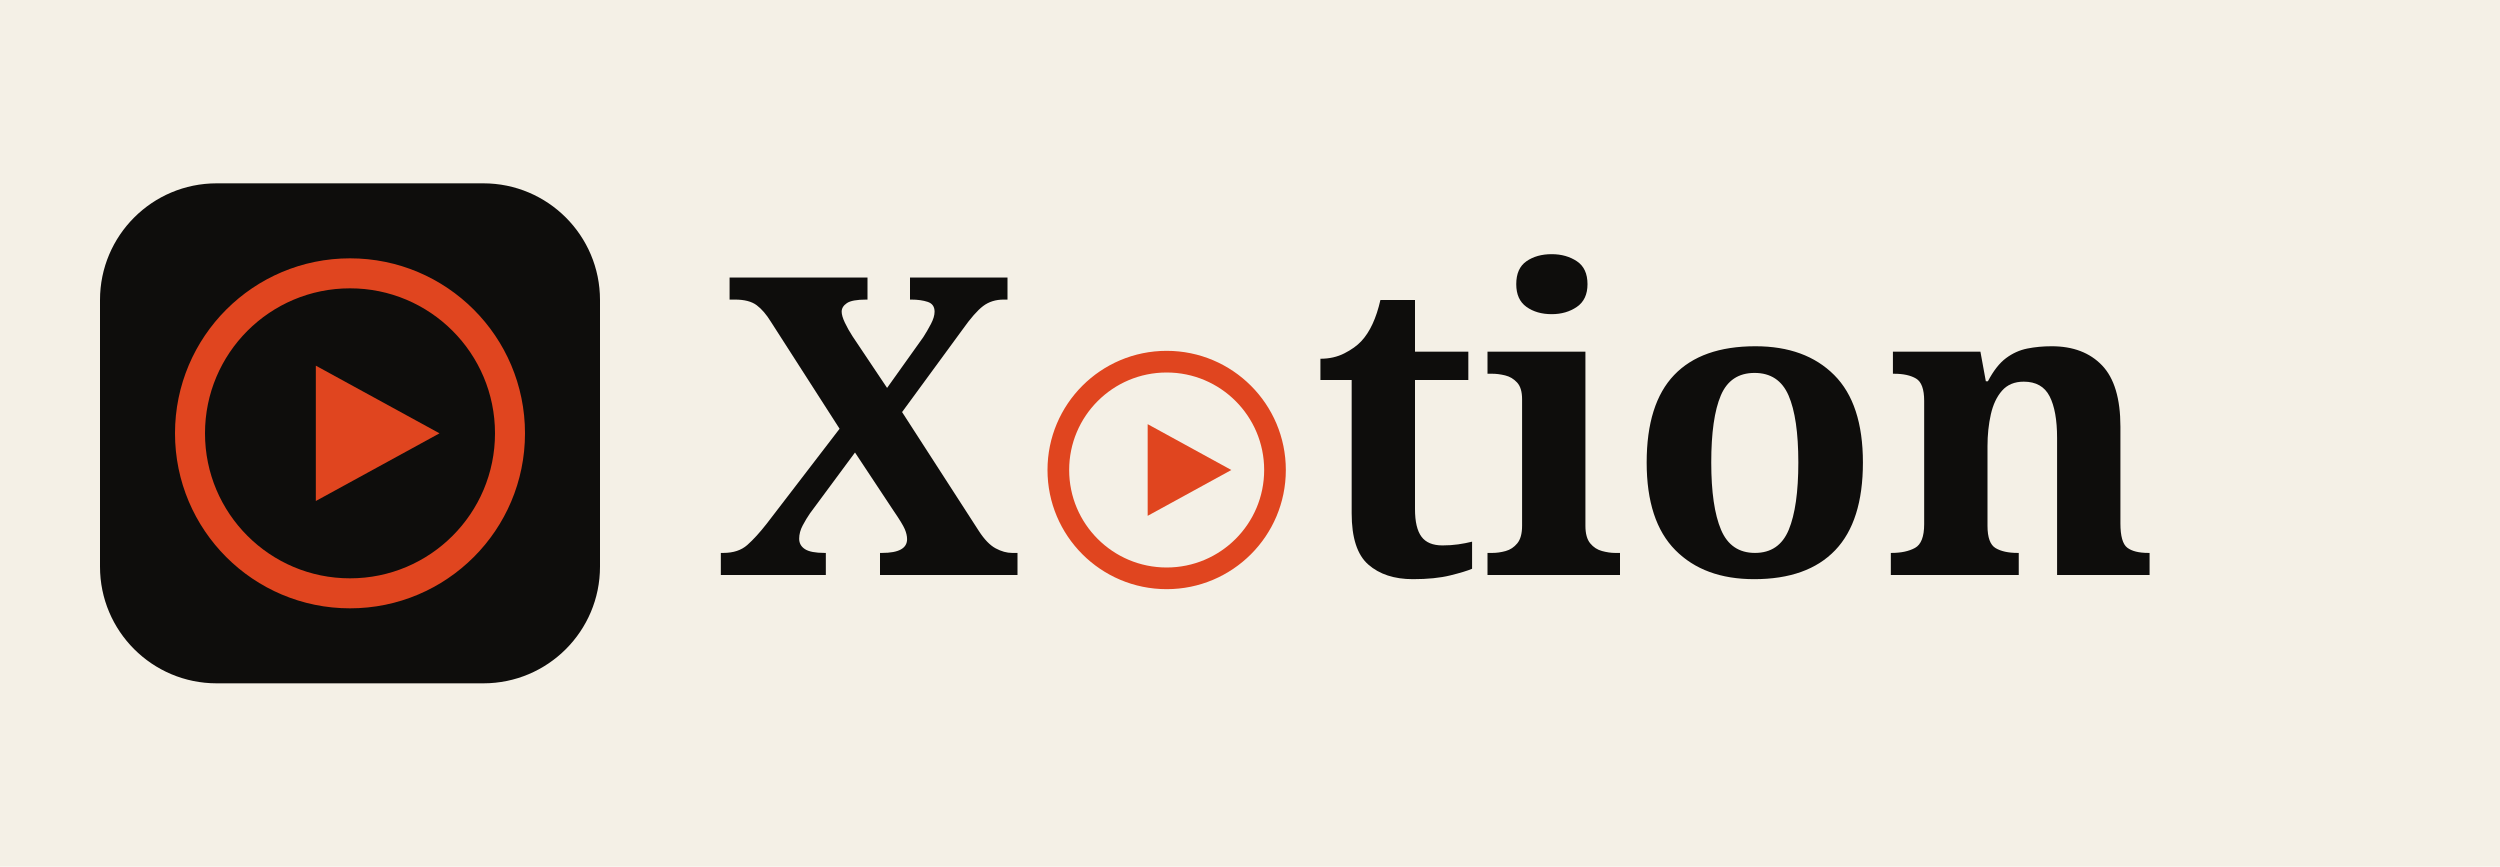
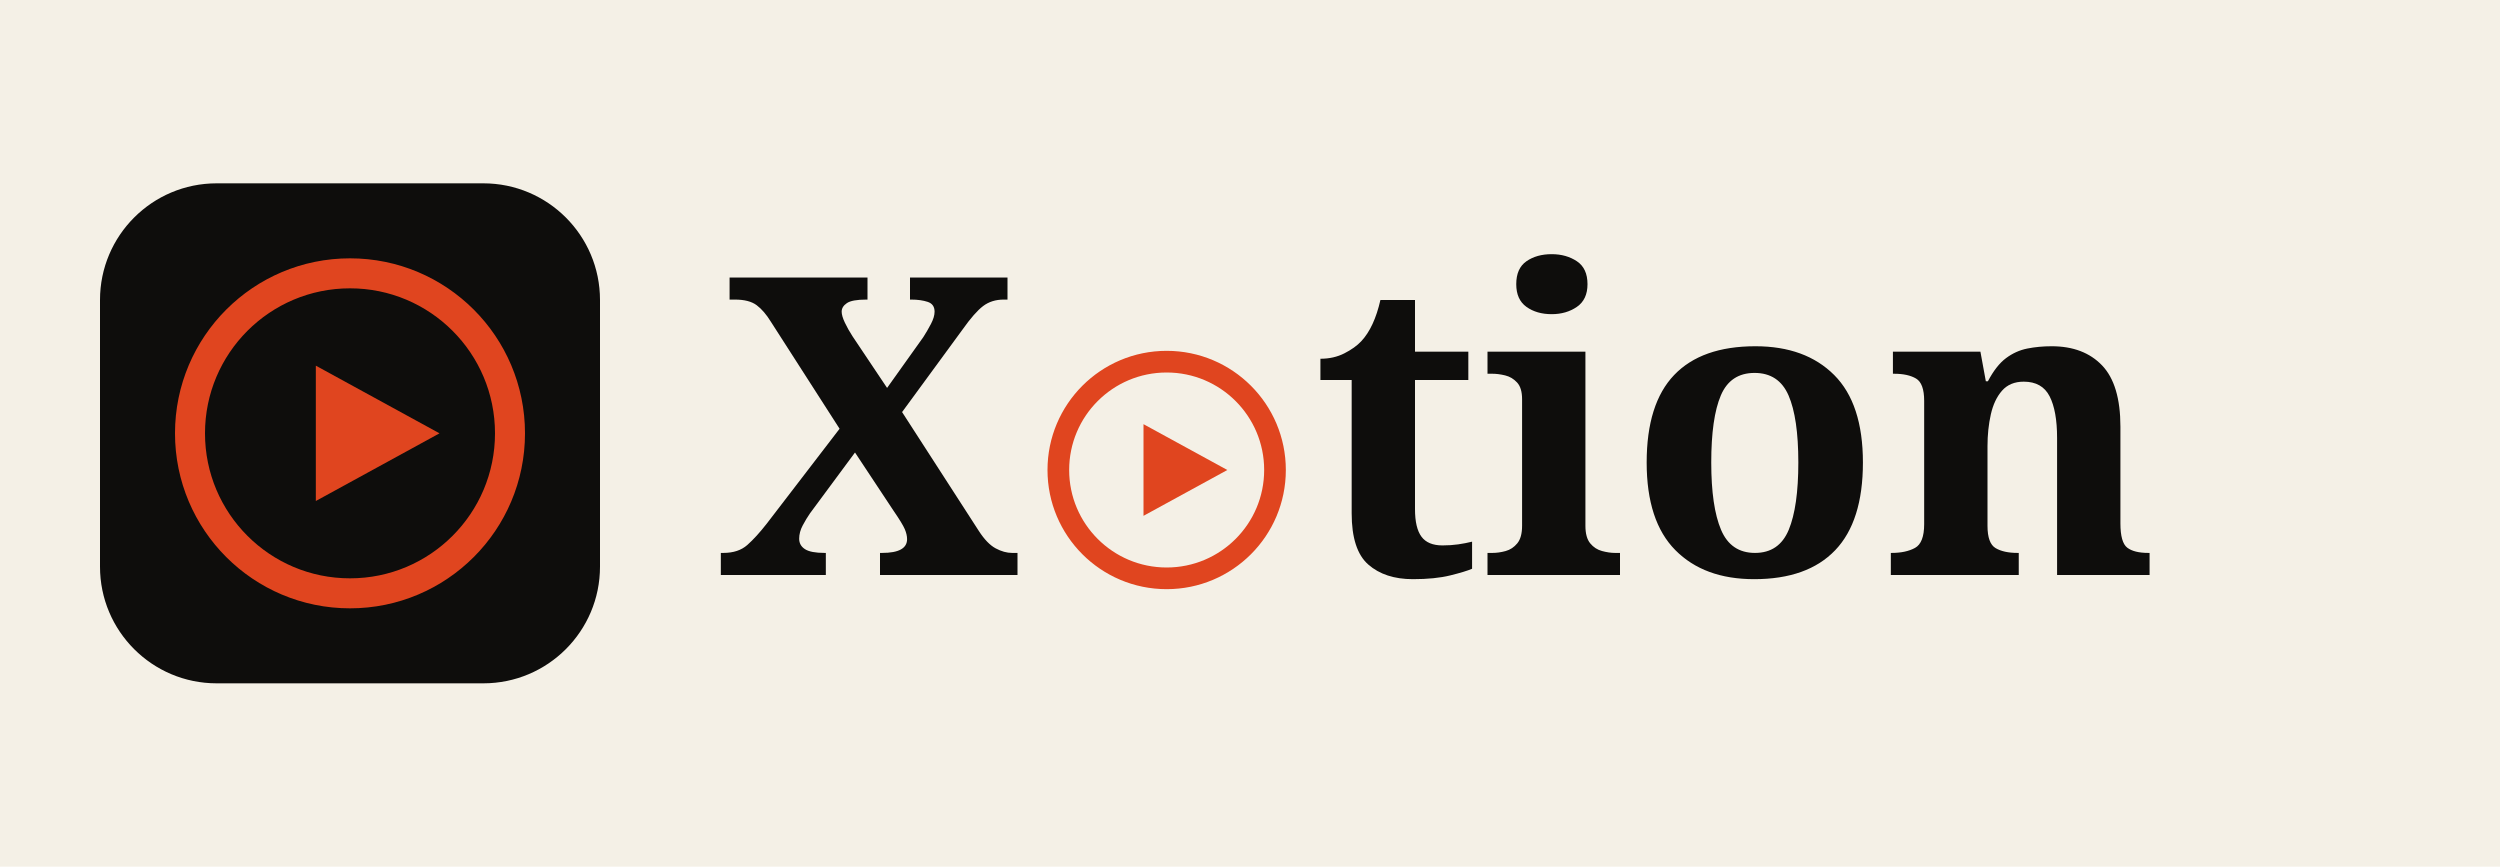
<svg xmlns="http://www.w3.org/2000/svg" viewBox="0 0 1500 520" width="1500" height="520" role="img" aria-label="Xotion">
  <defs>
    
  </defs>
  <rect width="1500" height="520" fill="#f4f0e6" />
  <rect x="60" y="110" width="300" height="300" rx="70" fill="#0e0d0c" />
  <circle cx="210" cy="260" r="96" fill="none" stroke="#e0451f" stroke-width="18" />
  <polygon points="189.5,219.4 189.5,300.6 263.7,260" fill="#e0451f" />
  <text x="613" y="345" text-anchor="end" fill="#0e0d0c" font-family="FrauncesEmb, Georgia, serif" font-weight="900" font-size="250">X</text>
  <circle cx="700" cy="282" r="65" fill="none" stroke="#e0451f" stroke-width="13" />
-   <polygon points="688.6,254.5 688.6,309.5 738.8,282" fill="#e0451f" />
+   <polygon points="686.1,254.5 686.1,309.5 736.4,282" fill="#e0451f" />
  <text x="787" y="345" text-anchor="start" fill="#0e0d0c" font-family="FrauncesEmb, Georgia, serif" font-weight="900" font-size="250">tion</text>
</svg>
